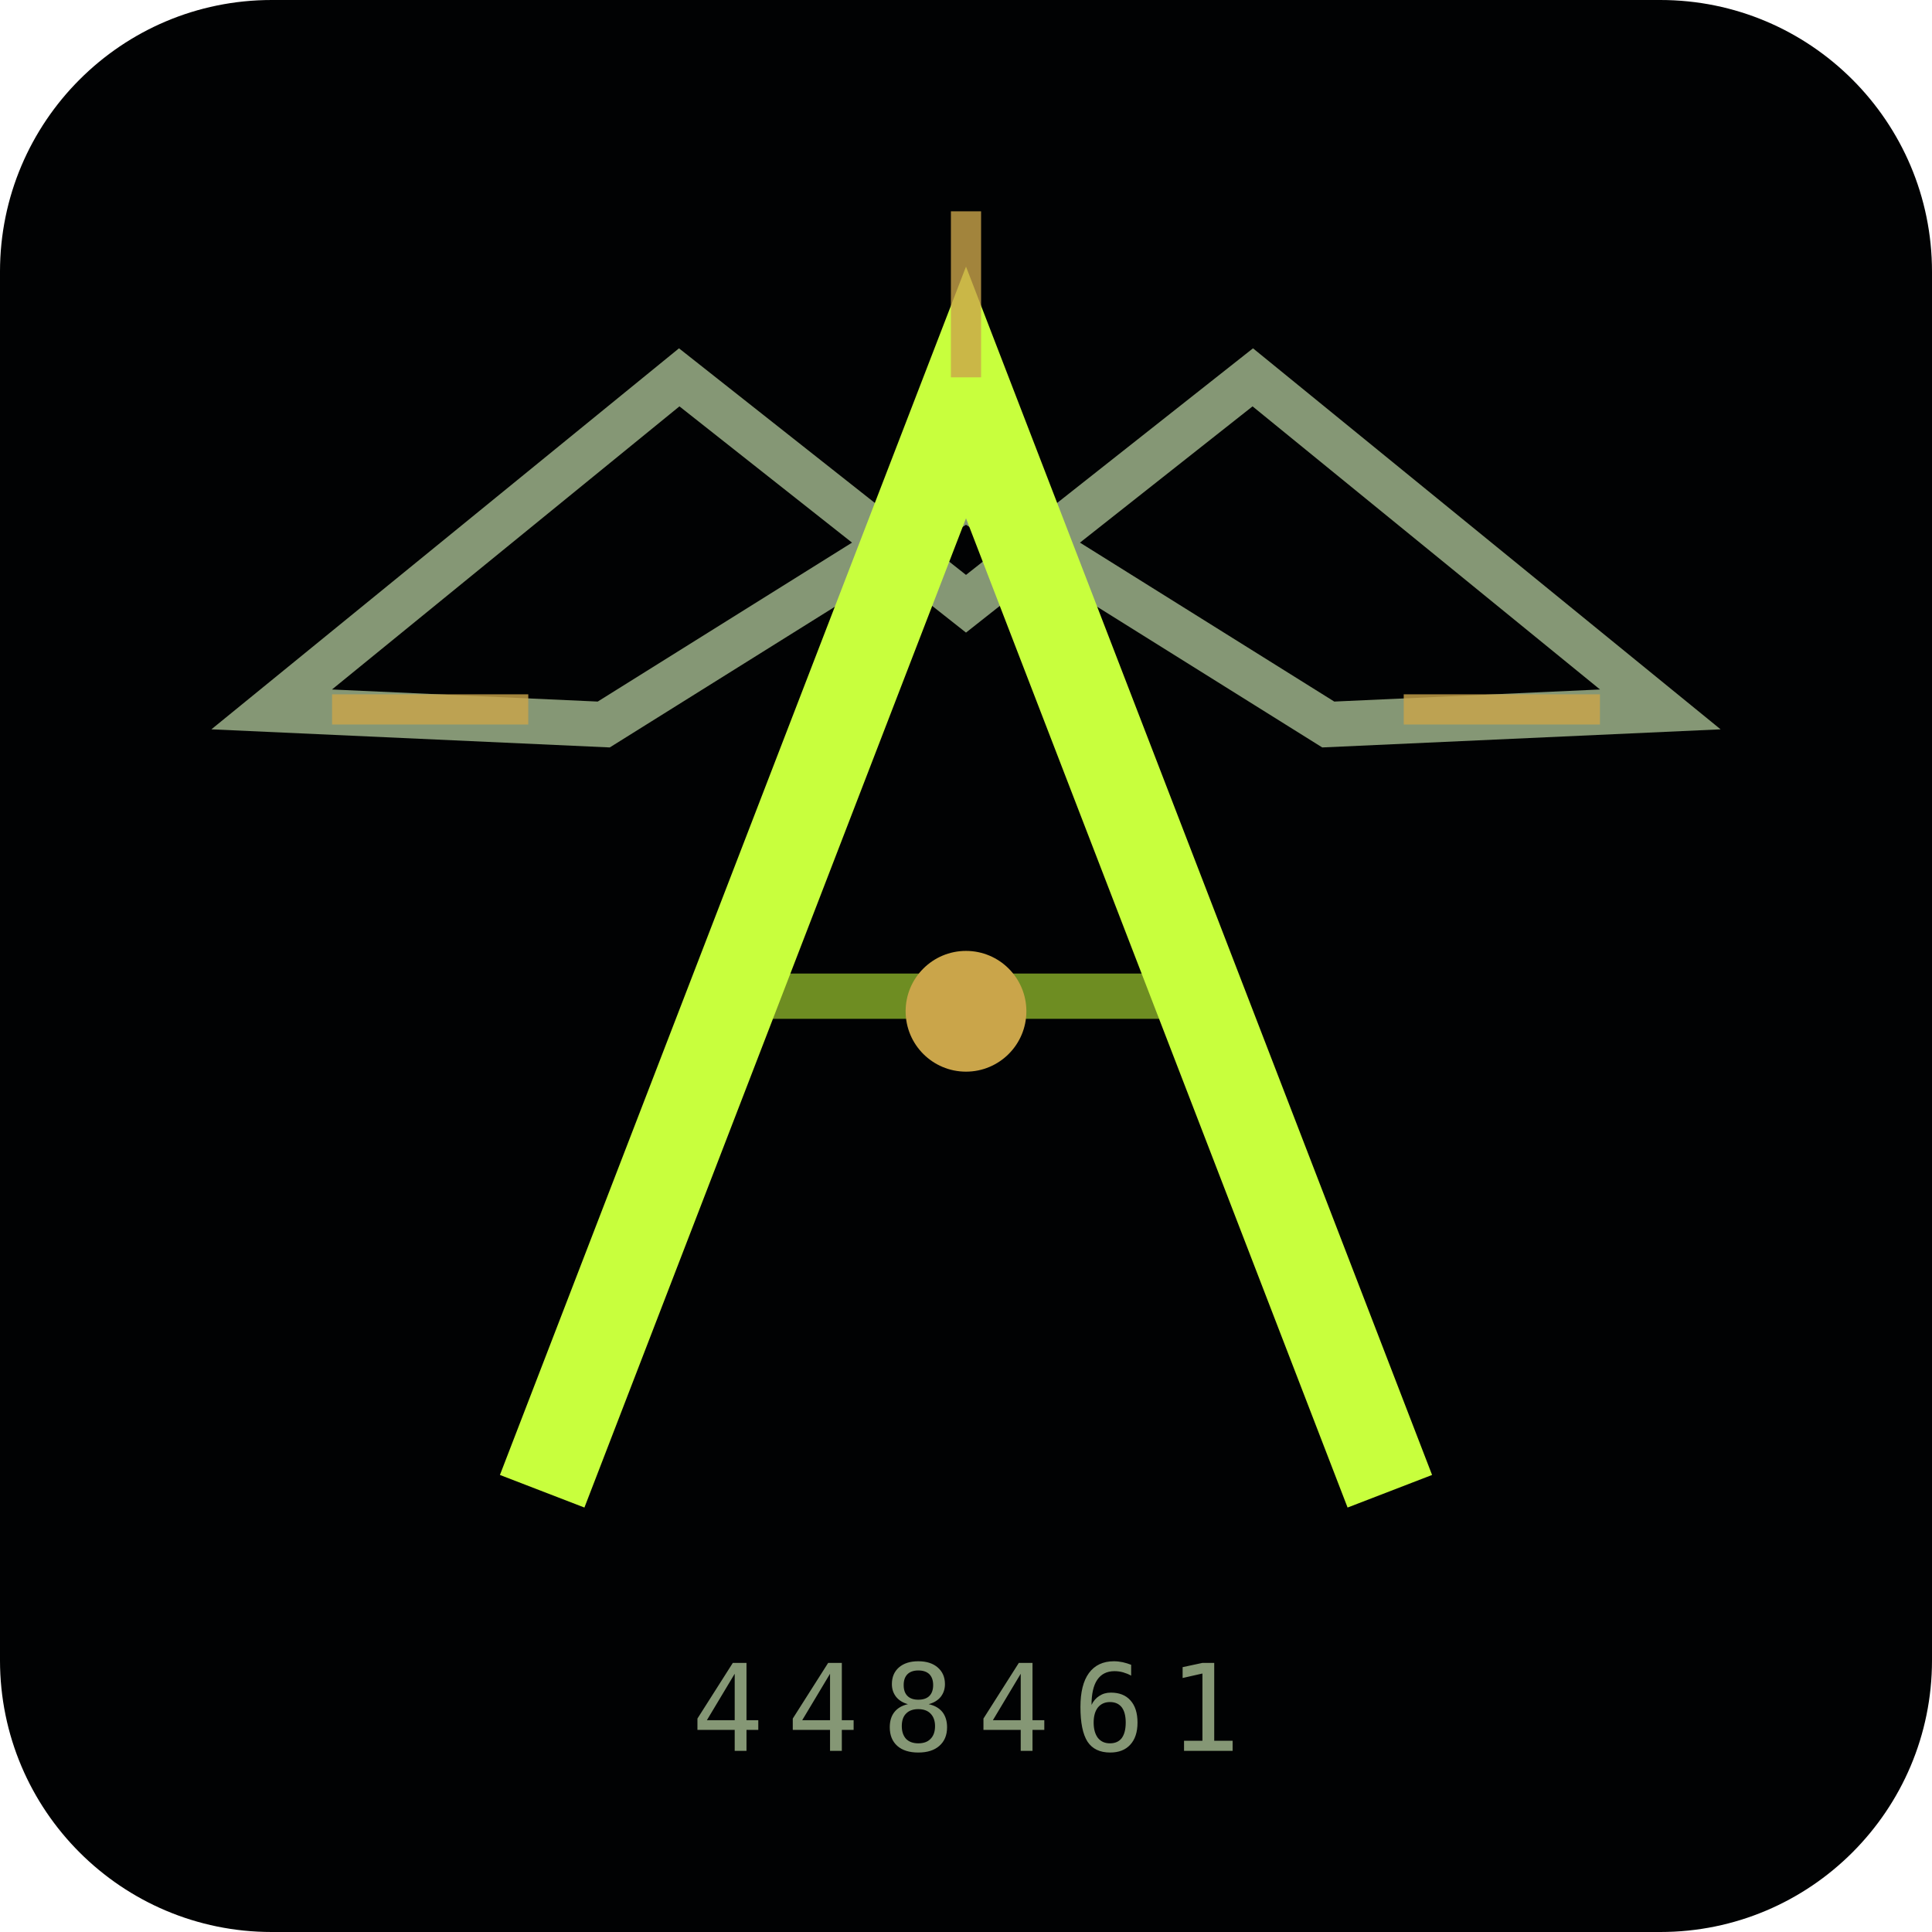
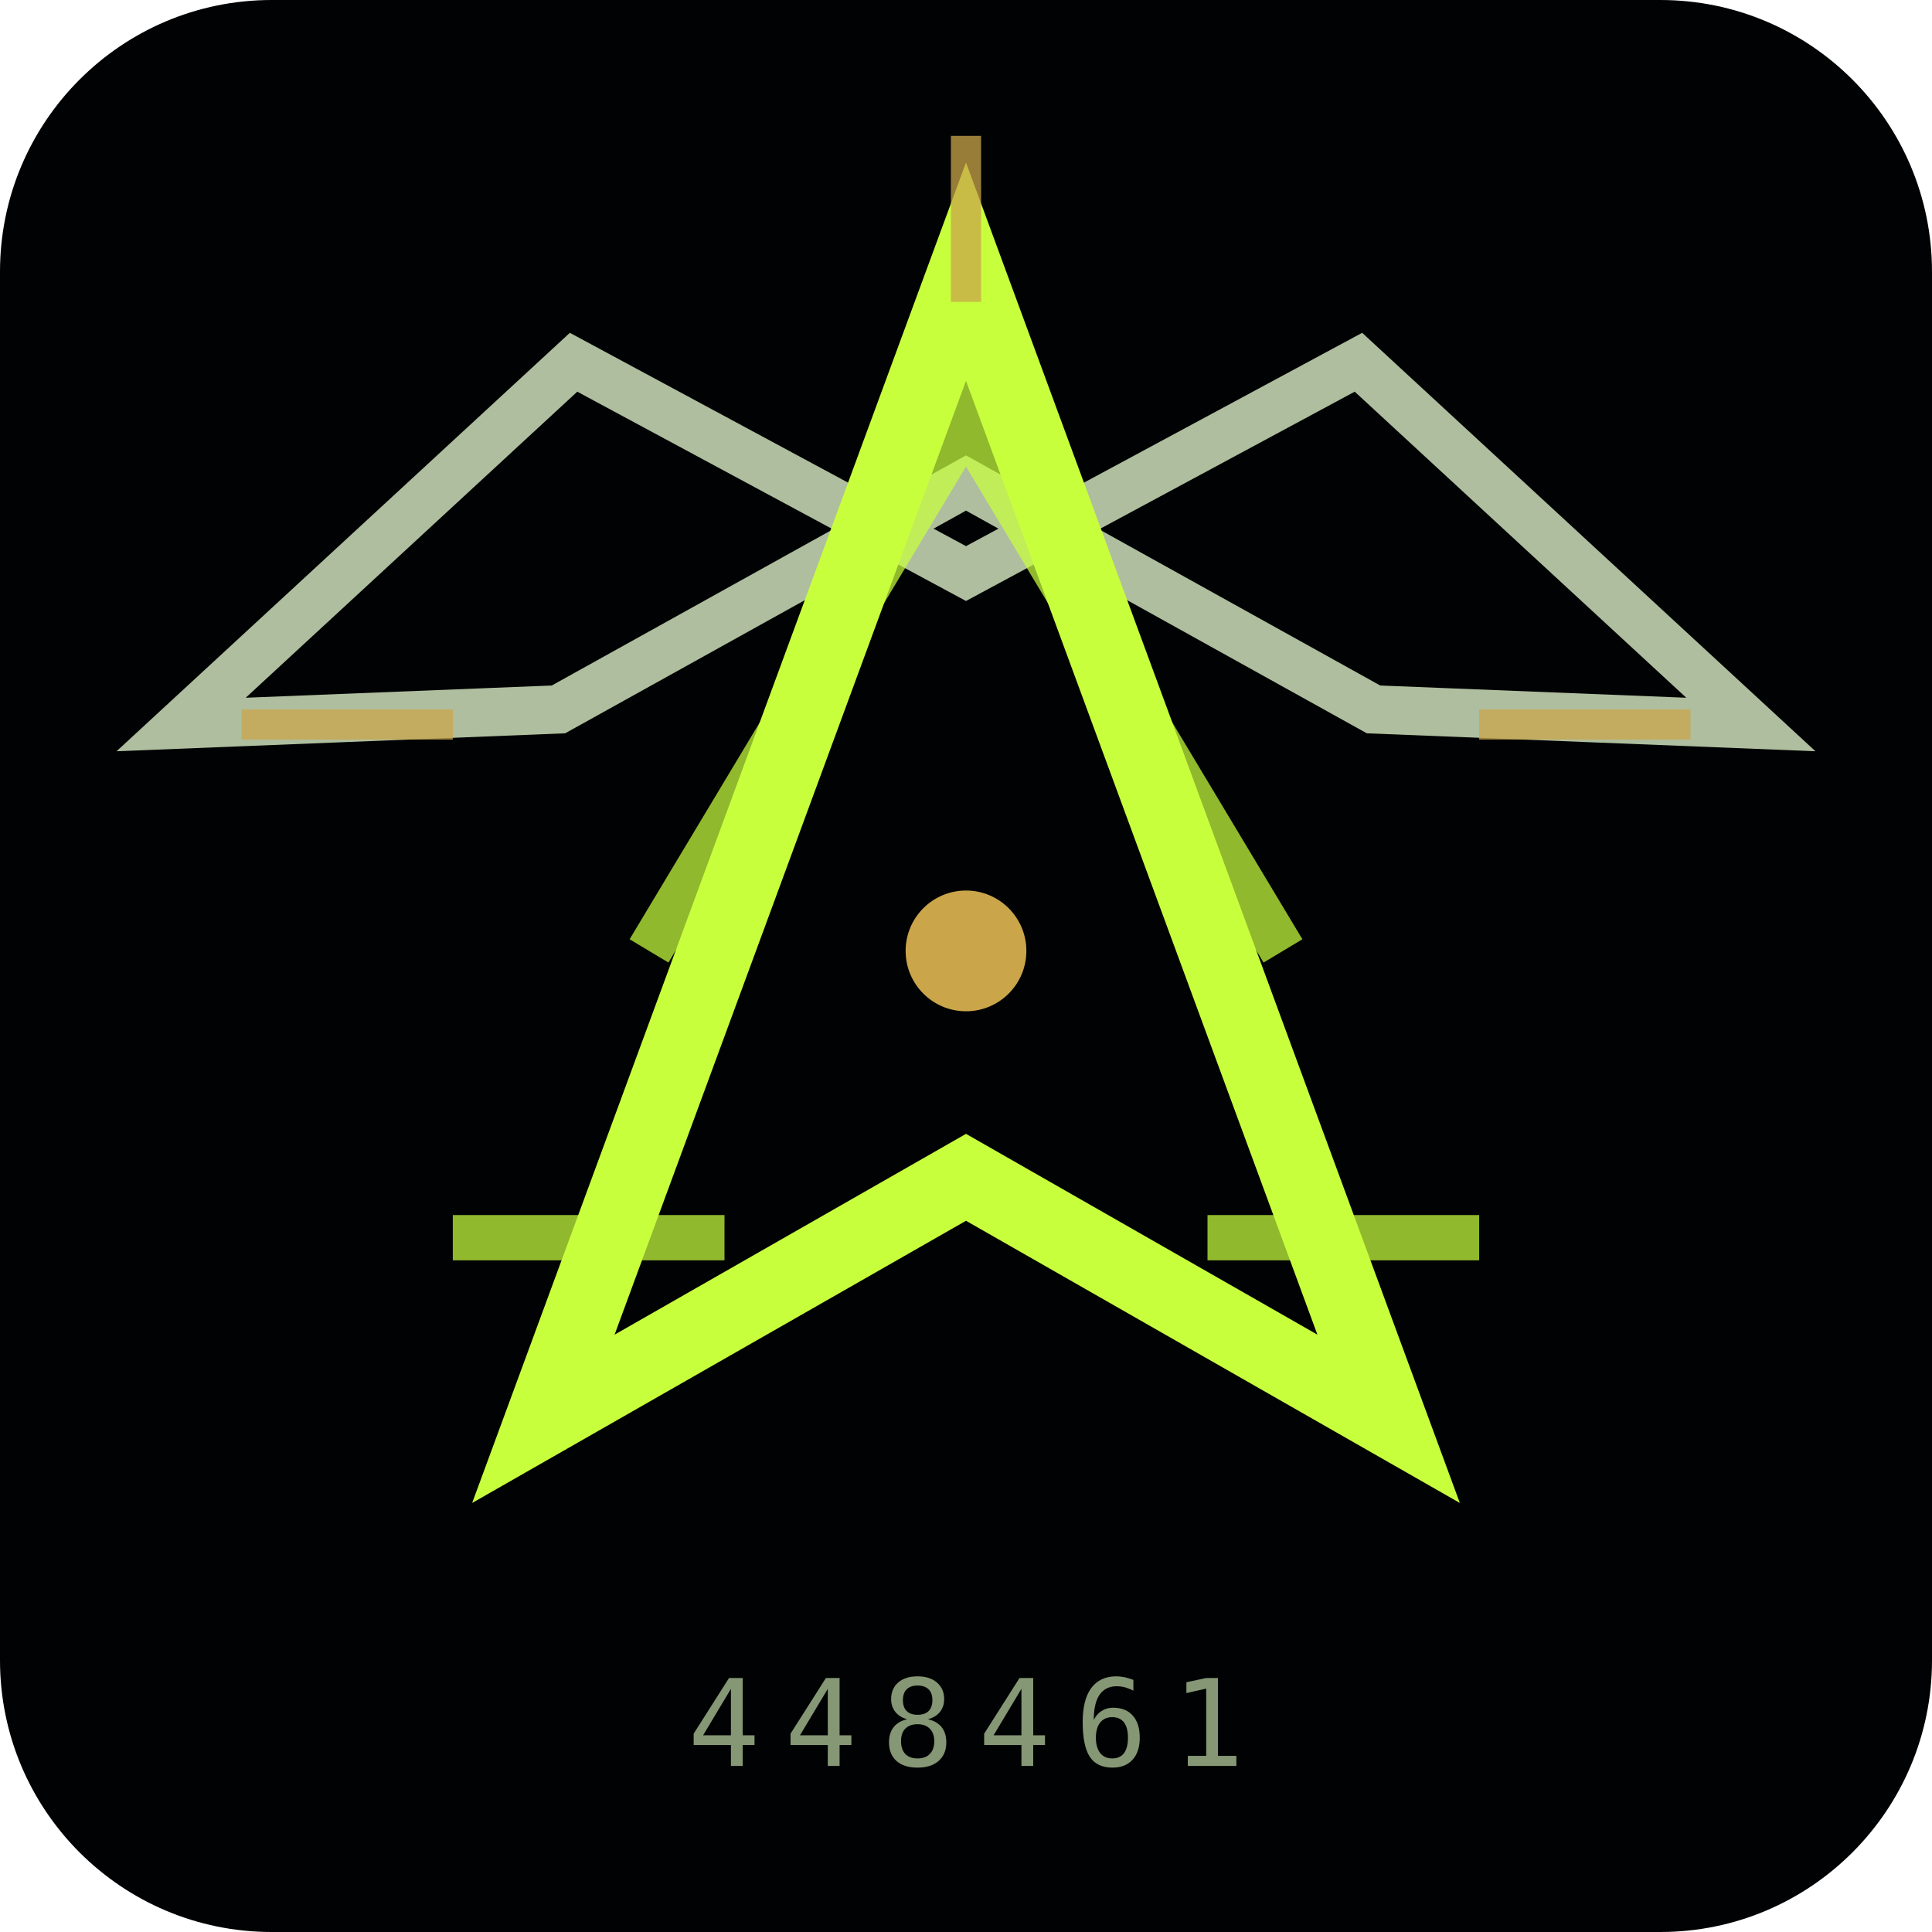
<svg xmlns="http://www.w3.org/2000/svg" viewBox="0 0 128 128">
  <rect width="128" height="128" rx="18" fill="#010203" />
-   <path d="M18 47 45 25 64 40 83 25 110 47 88 48 64 33 40 48Z" fill="none" stroke="#859775" stroke-width="3" />
-   <path d="M37 96 64 26 91 96" fill="none" stroke="#c8ff3d" stroke-width="6" stroke-linecap="square" />
-   <path d="M48 66h32" stroke="#c8ff3d" stroke-width="3" opacity=".55" />
-   <path d="M22 47h13M93 47h13M64 14v11" stroke="#caa54a" stroke-width="2" opacity=".8" />
-   <circle cx="64" cy="67" r="4" fill="#caa54a" />
-   <text x="64" y="116" text-anchor="middle" font-family="monospace" font-size="8" letter-spacing="1.5" fill="#859775">448461</text>
+   <path d="M12 48 38 24 64 38 90 24 116 48 91 47 64 32 37 47Z" fill="none" stroke="#aebe9f" stroke-width="3.2" />
+   <path d="M64 18 36 94 64 78 92 94Z" fill="none" stroke="#c8ff3d" stroke-width="5" stroke-linejoin="miter" />
+   <path d="M43 63 64 28 85 63M30 82 48 82M80 82 98 82" fill="none" stroke="#c8ff3d" stroke-width="3" opacity=".72" />
+   <path d="M16 48H30M98 48H112M64 9V20" stroke="#caa54a" stroke-width="2" opacity=".75" />
+   <circle cx="64" cy="63" r="4" fill="#caa54a" />
+   <text x="64" y="117" text-anchor="middle" font-family="monospace" font-size="8" letter-spacing="1.6" fill="#859775">448461</text>
</svg>
